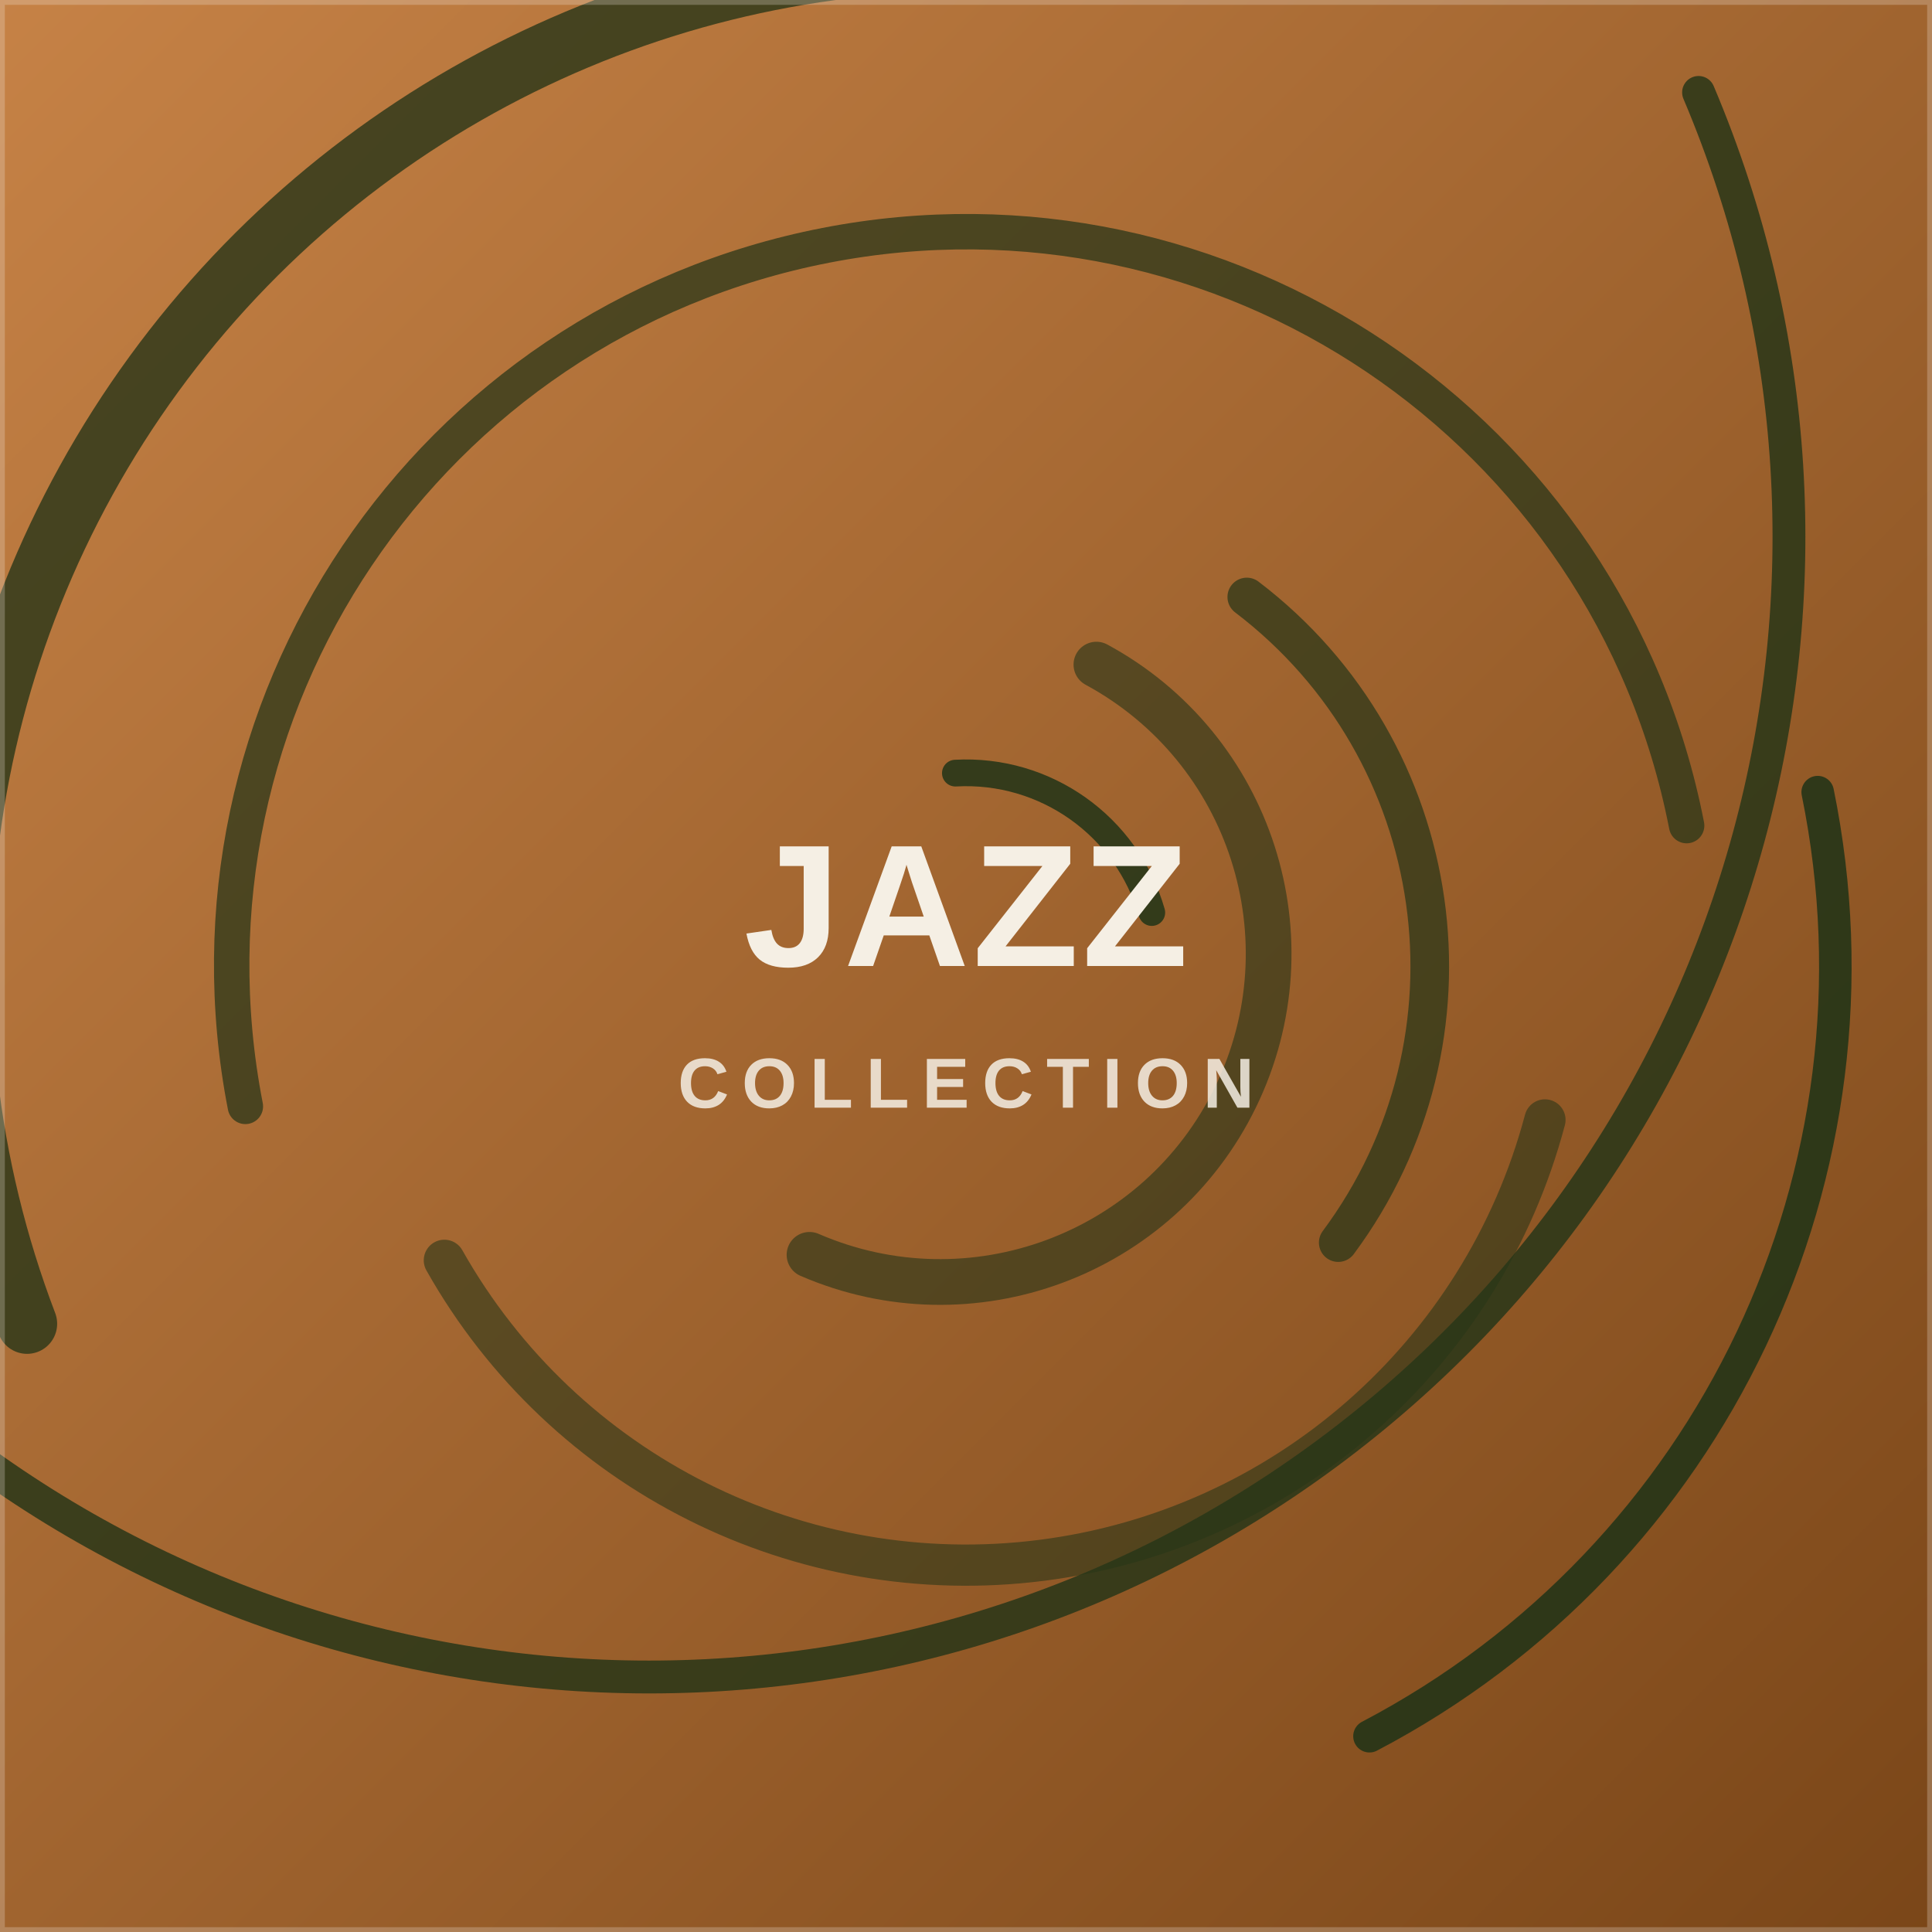
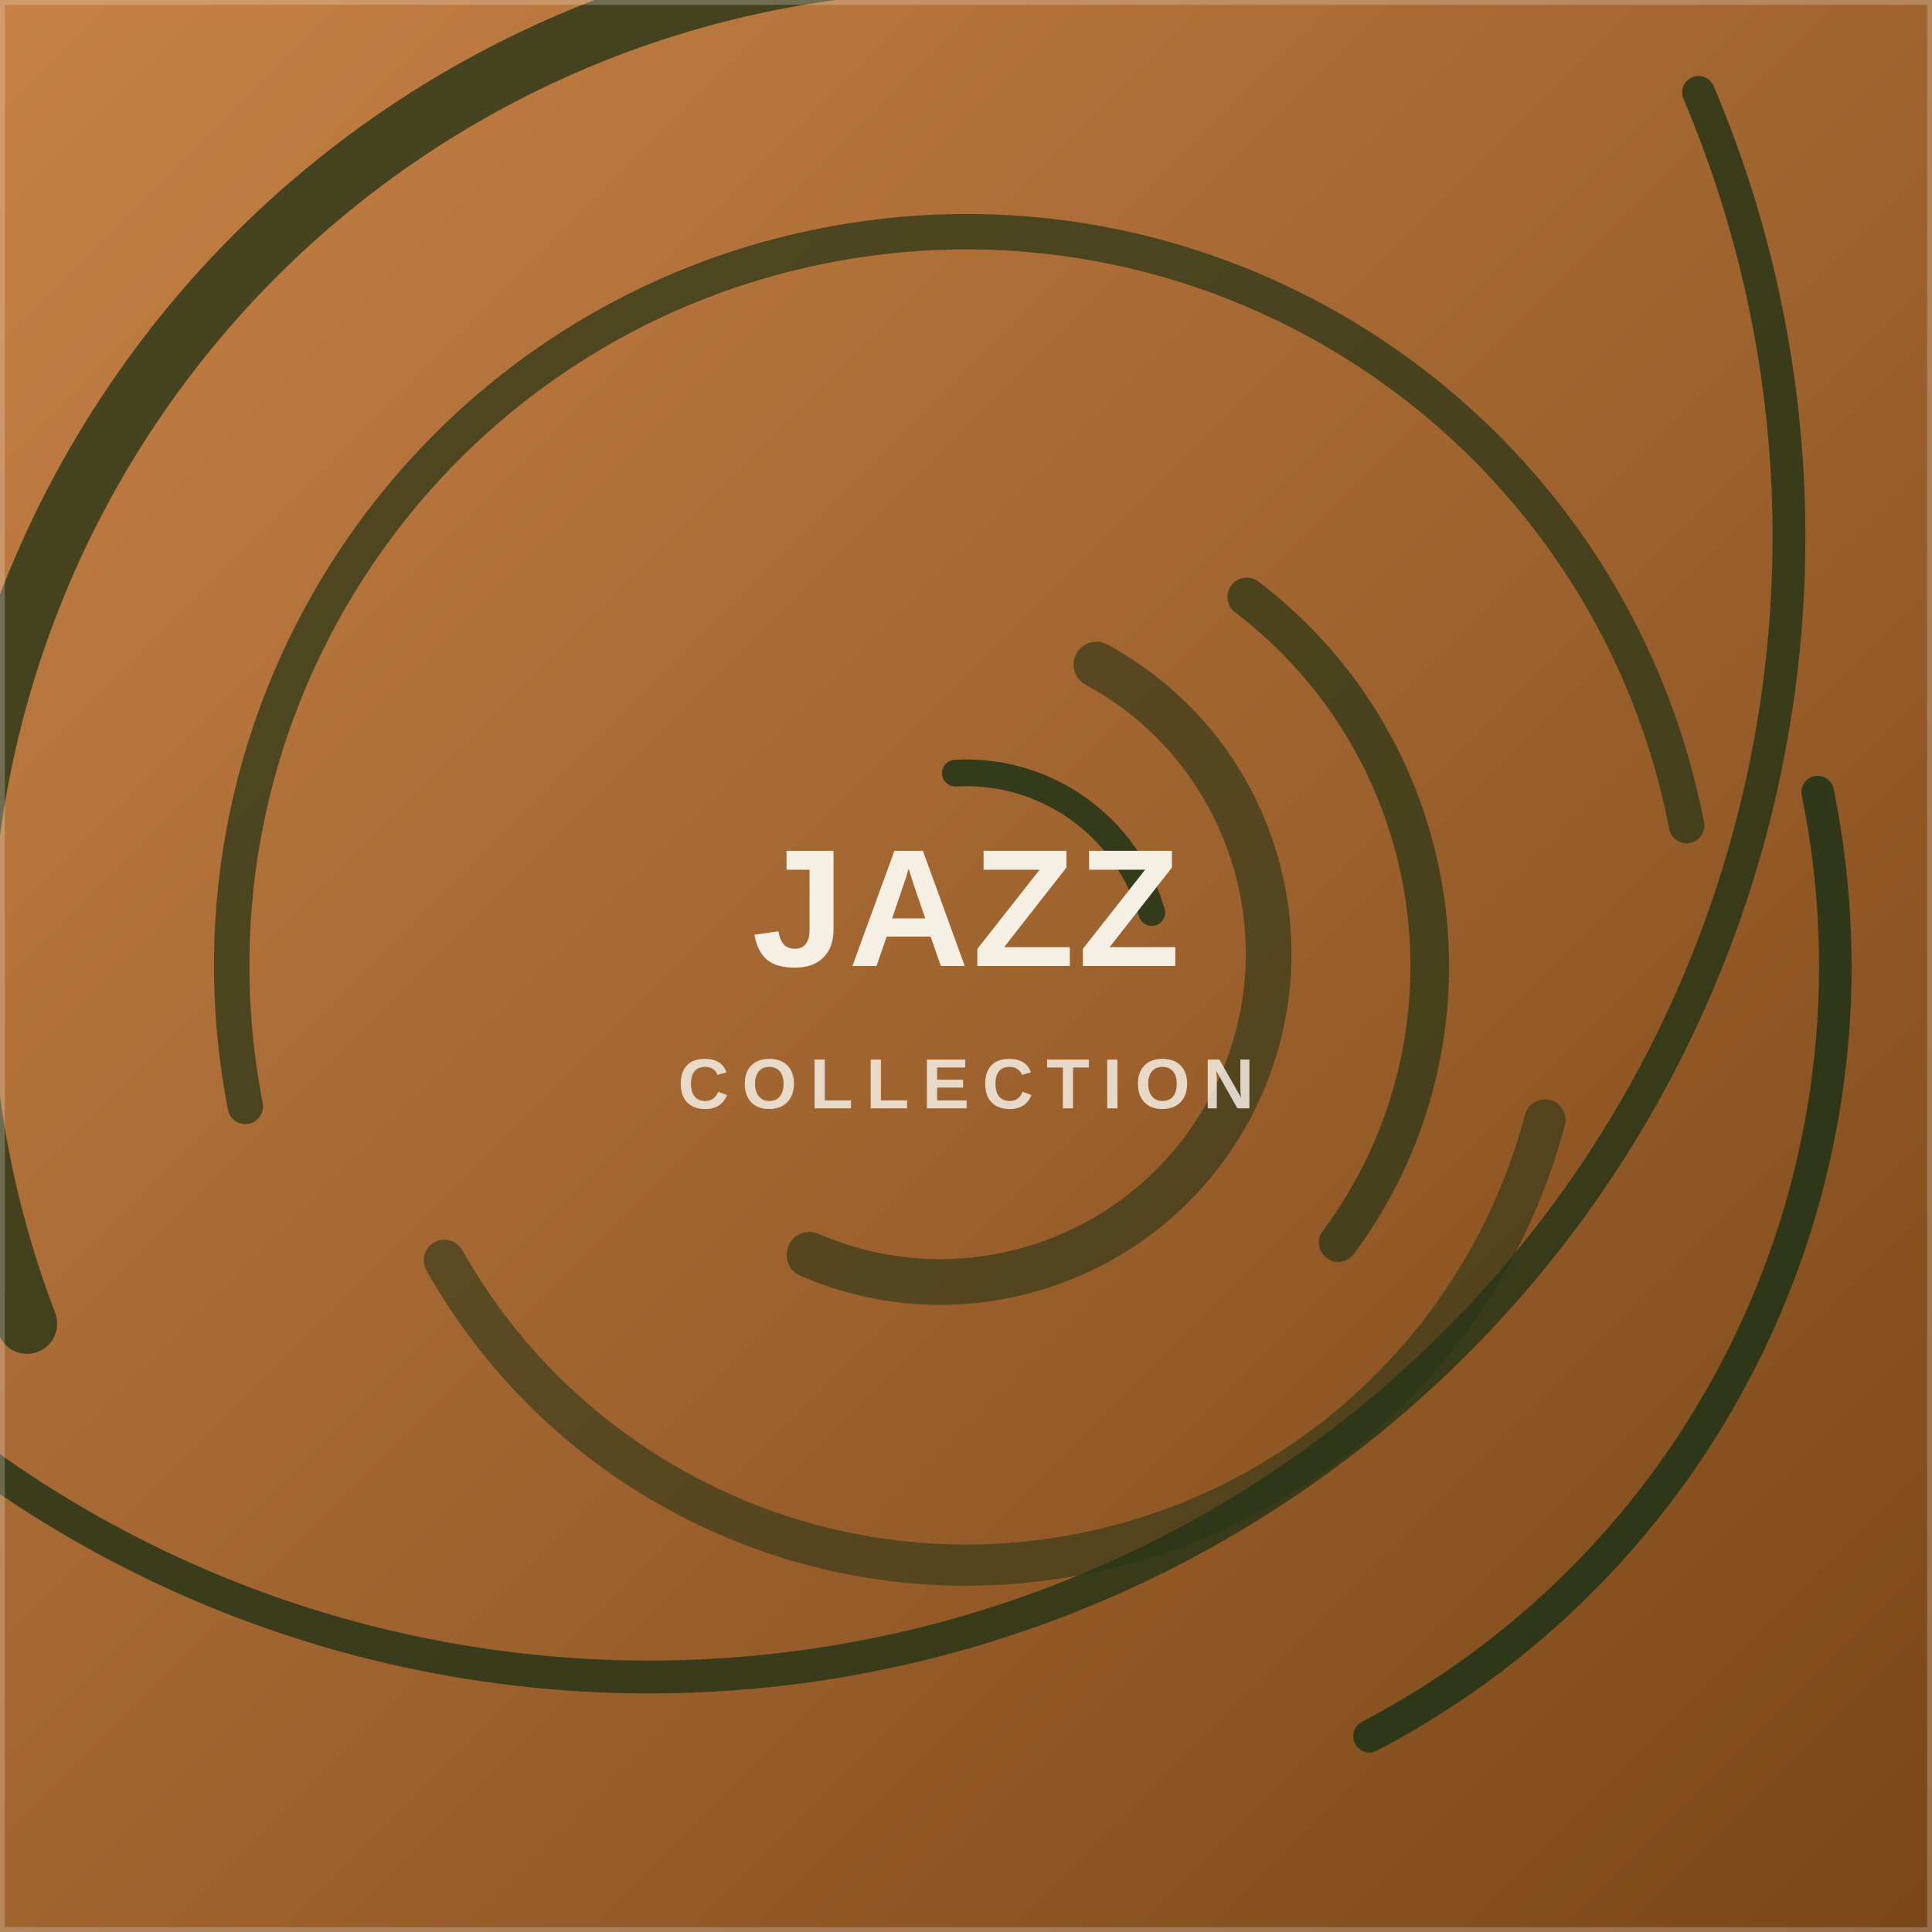
<svg xmlns="http://www.w3.org/2000/svg" viewBox="0 0 600 600">
  <defs>
    <linearGradient id="g" x1="0" y1="0" x2="1" y2="1">
      <stop offset="0" stop-color="#c68246" />
      <stop offset="1" stop-color="#7a4618" />
    </linearGradient>
  </defs>
  <rect width="600" height="600" fill="url(#g)" />
  <g>
    <path d="M 296.7 240.1 A 60 60 0 0 1 357.7 283.4" fill="none" stroke="#283618" stroke-width="8.3" opacity="0.90" stroke-linecap="round" />
    <path d="M 340.5 206.4 A 102 102 0 0 1 251.4 389.7" fill="none" stroke="#283618" stroke-width="14.2" opacity="0.62" stroke-linecap="round" />
    <path d="M 387.2 185.4 A 144 144 0 0 1 415.6 385.9" fill="none" stroke="#283618" stroke-width="12.0" opacity="0.72" stroke-linecap="round" />
    <path d="M 479.8 347.8 A 186 186 0 0 1 138.0 391.4" fill="none" stroke="#283618" stroke-width="12.8" opacity="0.59" stroke-linecap="round" />
    <path d="M 76.2 343.6 A 228 228 0 0 1 523.8 256.4" fill="none" stroke="#283618" stroke-width="11.0" opacity="0.74" stroke-linecap="round" />
    <path d="M 564.5 246.0 A 270 270 0 0 1 425.3 539.2" fill="none" stroke="#283618" stroke-width="10.1" opacity="0.93" stroke-linecap="round" />
    <path d="M 8.4 411.1 A 312 312 0 0 1 316.6 -11.6" fill="none" stroke="#283618" stroke-width="18.7" opacity="0.80" stroke-linecap="round" />
    <path d="M 527.5 28.7 A 354 354 0 0 1 -26.1 437.9" fill="none" stroke="#283618" stroke-width="10.2" opacity="0.85" stroke-linecap="round" />
  </g>
  <rect x="0" y="0" width="600" height="600" fill="none" stroke="rgba(245,239,228,0.25)" stroke-width="3" />
-   <text x="300" y="300" text-anchor="middle" font-family="Arial Black, Arial, sans-serif" font-weight="900" font-size="54" fill="#f5efe4" letter-spacing="1">JAZZ</text>
-   <text x="300" y="344" text-anchor="middle" font-family="Arial, sans-serif" font-weight="700" font-size="22" fill="#f5efe4" opacity="0.85" letter-spacing="4">COLLECTION</text>
+   <text x="300" y="300.0" text-anchor="middle" font-family="Arial Black, Arial, sans-serif" font-weight="900" font-size="52.0" fill="#f5efe4" letter-spacing="1">JAZZ</text>
+   <text x="300" y="344.2" text-anchor="middle" font-family="Arial, sans-serif" font-weight="700" font-size="22" fill="#f5efe4" opacity="0.85" letter-spacing="4">COLLECTION</text>
</svg>
